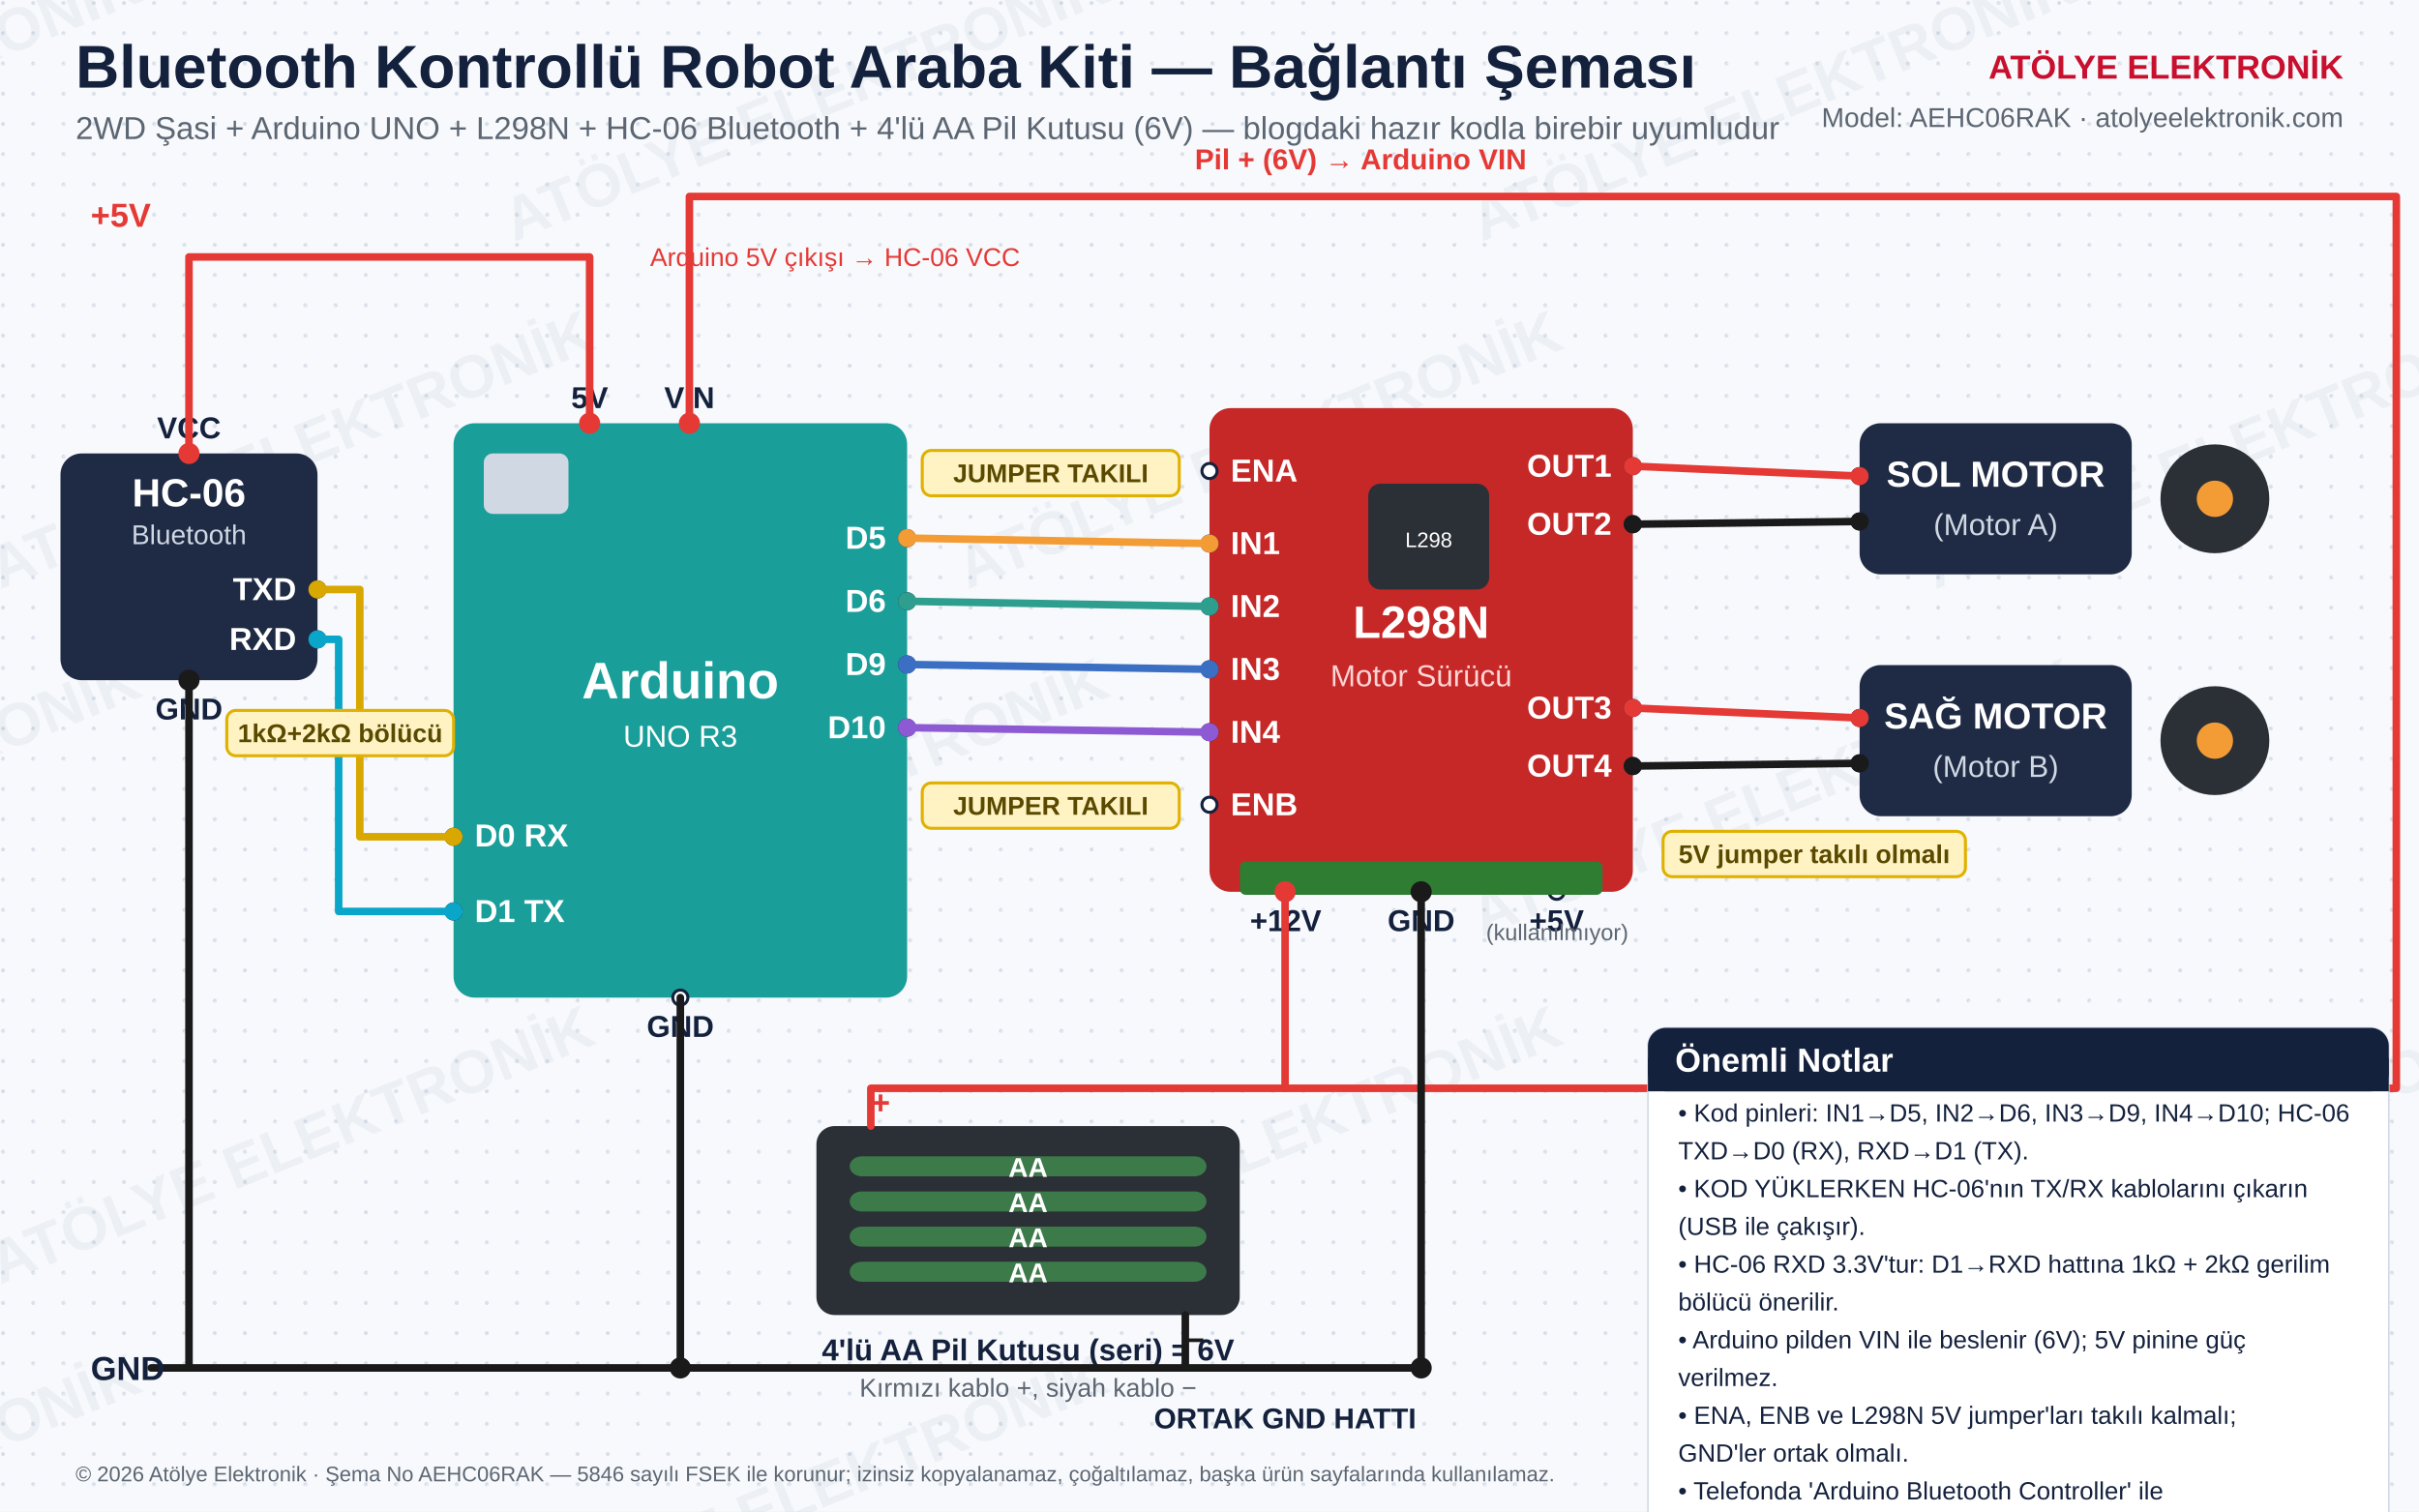
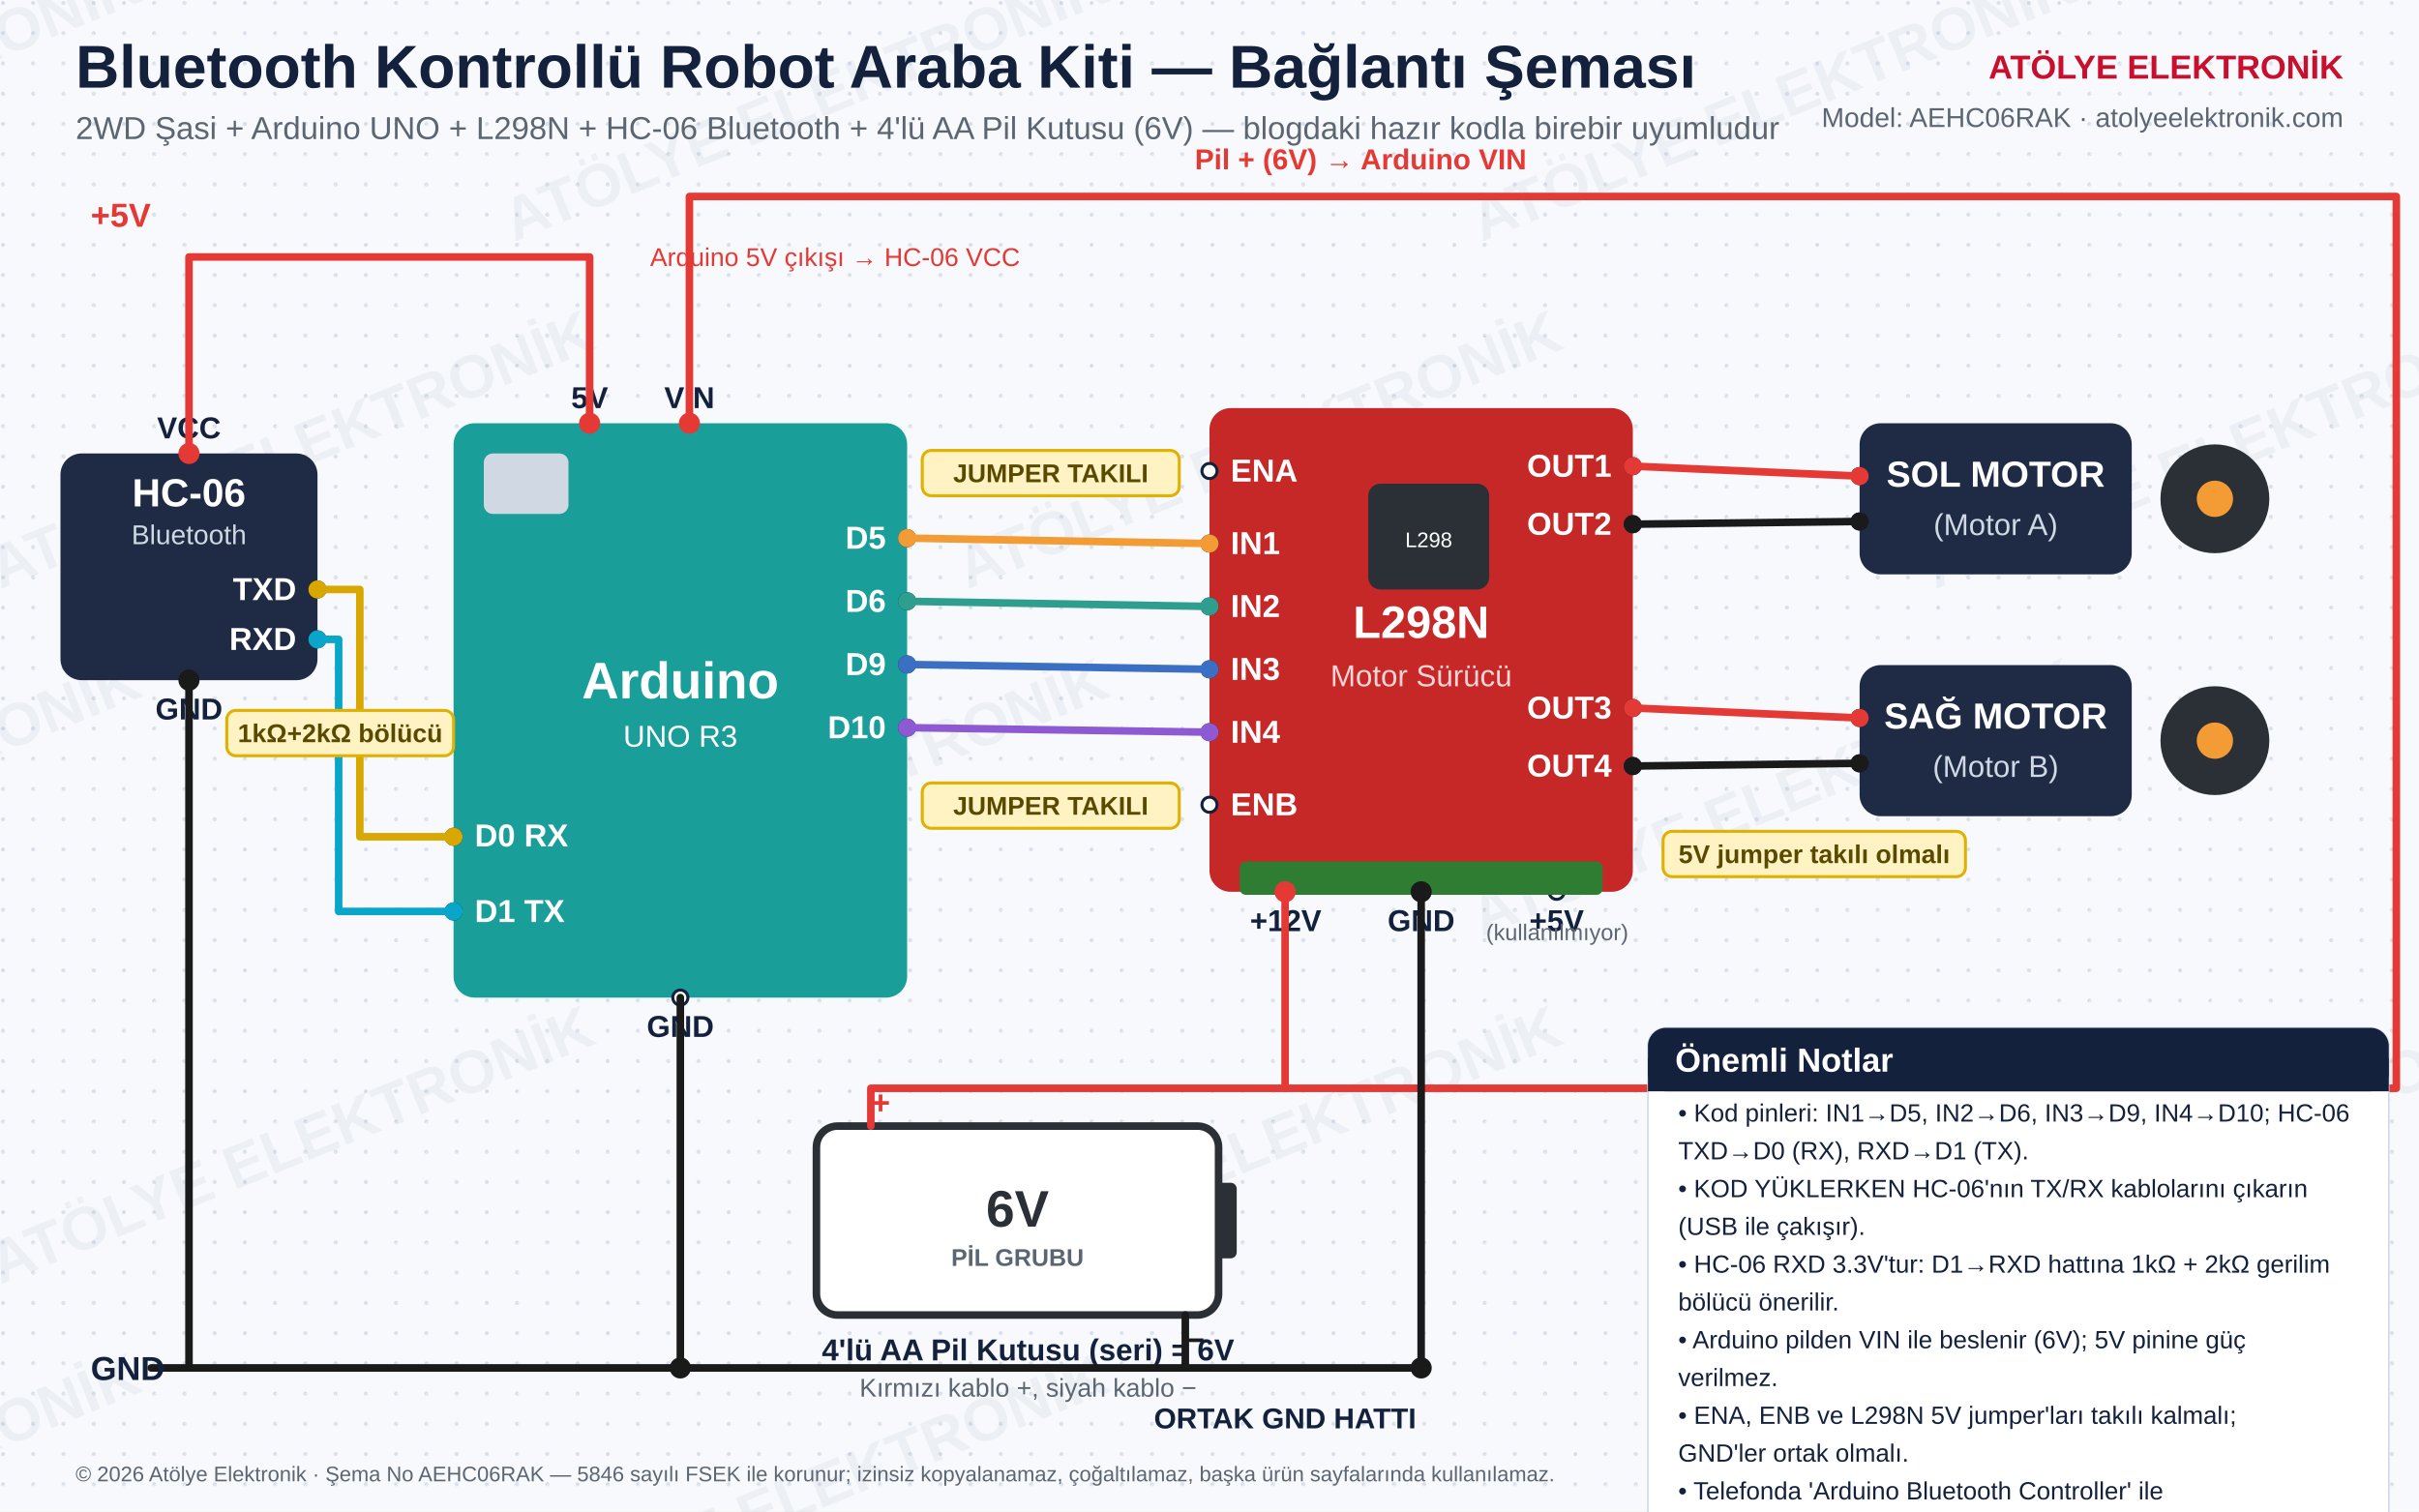
<svg xmlns="http://www.w3.org/2000/svg" width="1600" height="1000" viewBox="0 0 1600 1000" font-family="Segoe UI, Arial, sans-serif">
  <defs>
    <pattern id="dots" width="20" height="20" patternUnits="userSpaceOnUse">
      <circle cx="2" cy="2" r="1.3" fill="#d6dde8" />
    </pattern>
  </defs>
  <rect width="1600" height="1000" fill="#f7f9fc" />
  <rect width="1600" height="1000" fill="url(#dots)" />
  <g opacity="0.045" font-weight="800" font-size="40" fill="#003360">
    <text x="-300" y="160" transform="rotate(-22 -300 160)">ATÖLYE ELEKTRONİK</text>
    <text x="340" y="160" transform="rotate(-22 340 160)">ATÖLYE ELEKTRONİK</text>
    <text x="980" y="160" transform="rotate(-22 980 160)">ATÖLYE ELEKTRONİK</text>
    <text x="1620" y="160" transform="rotate(-22 1620 160)">ATÖLYE ELEKTRONİK</text>
    <text x="0" y="390" transform="rotate(-22 0 390)">ATÖLYE ELEKTRONİK</text>
    <text x="640" y="390" transform="rotate(-22 640 390)">ATÖLYE ELEKTRONİK</text>
    <text x="1280" y="390" transform="rotate(-22 1280 390)">ATÖLYE ELEKTRONİK</text>
    <text x="-300" y="620" transform="rotate(-22 -300 620)">ATÖLYE ELEKTRONİK</text>
    <text x="340" y="620" transform="rotate(-22 340 620)">ATÖLYE ELEKTRONİK</text>
    <text x="980" y="620" transform="rotate(-22 980 620)">ATÖLYE ELEKTRONİK</text>
    <text x="1620" y="620" transform="rotate(-22 1620 620)">ATÖLYE ELEKTRONİK</text>
    <text x="0" y="850" transform="rotate(-22 0 850)">ATÖLYE ELEKTRONİK</text>
    <text x="640" y="850" transform="rotate(-22 640 850)">ATÖLYE ELEKTRONİK</text>
    <text x="1280" y="850" transform="rotate(-22 1280 850)">ATÖLYE ELEKTRONİK</text>
    <text x="-300" y="1080" transform="rotate(-22 -300 1080)">ATÖLYE ELEKTRONİK</text>
    <text x="340" y="1080" transform="rotate(-22 340 1080)">ATÖLYE ELEKTRONİK</text>
    <text x="980" y="1080" transform="rotate(-22 980 1080)">ATÖLYE ELEKTRONİK</text>
    <text x="1620" y="1080" transform="rotate(-22 1620 1080)">ATÖLYE ELEKTRONİK</text>
  </g>
  <text x="50" y="58" font-size="40" font-weight="800" fill="#14213d">Bluetooth Kontrollü Robot Araba Kiti — Bağlantı Şeması</text>
  <text x="50" y="92" font-size="21" fill="#5c6672">2WD Şasi + Arduino UNO + L298N + HC-06 Bluetooth + 4'lü AA Pil Kutusu (6V) — blogdaki hazır kodla birebir uyumludur</text>
  <text x="1550" y="52" text-anchor="end" font-size="22" font-weight="800" fill="#c8102e">ATÖLYE ELEKTRONİK</text>
  <text x="1550" y="84" text-anchor="end" font-size="18" fill="#5c6672">Model: AEHC06RAK · atolyeelektronik.com</text>
  <rect x="300" y="280" width="300" height="380" rx="14" fill="#1a9e9a" />
  <text x="450.0" y="462.0" text-anchor="middle" font-size="34" font-weight="700" fill="#fff">Arduino</text>
  <text x="450.0" y="494.0" text-anchor="middle" font-size="20" fill="#ffffff">UNO R3</text>
  <text x="586" y="363.0" text-anchor="end" font-size="21" font-weight="700" fill="#fff">D5</text>
  <circle cx="600" cy="356.0" r="5" fill="#fff" stroke="#14213d" stroke-width="2" />
  <text x="586" y="404.8" text-anchor="end" font-size="21" font-weight="700" fill="#fff">D6</text>
  <circle cx="600" cy="397.8" r="5" fill="#fff" stroke="#14213d" stroke-width="2" />
  <text x="586" y="446.6" text-anchor="end" font-size="21" font-weight="700" fill="#fff">D9</text>
  <circle cx="600" cy="439.6" r="5" fill="#fff" stroke="#14213d" stroke-width="2" />
  <text x="586" y="488.4" text-anchor="end" font-size="21" font-weight="700" fill="#fff">D10</text>
  <circle cx="600" cy="481.4" r="5" fill="#fff" stroke="#14213d" stroke-width="2" />
  <text x="390.0" y="270" text-anchor="middle" font-size="20" font-weight="700" fill="#14213d">5V</text>
  <circle cx="390.0" cy="280" r="5" fill="#fff" stroke="#14213d" stroke-width="2" />
  <text x="456.0" y="270" text-anchor="middle" font-size="20" font-weight="700" fill="#14213d">VIN</text>
  <circle cx="456.0" cy="280" r="5" fill="#fff" stroke="#14213d" stroke-width="2" />
  <text x="450.0" y="686" text-anchor="middle" font-size="20" font-weight="700" fill="#14213d">GND</text>
  <circle cx="450.0" cy="660" r="5" fill="#fff" stroke="#14213d" stroke-width="2" />
  <rect x="320" y="300" width="56" height="40" rx="6" fill="#cfd8e3" />
  <rect x="800" y="270" width="280" height="320" rx="14" fill="#c62828" />
  <text x="940.0" y="422.0" text-anchor="middle" font-size="30" font-weight="700" fill="#fff">L298N</text>
  <text x="940.0" y="454.0" text-anchor="middle" font-size="20" fill="#ffd5d5">Motor Sürücü</text>
  <text x="814" y="318.6" font-size="21" font-weight="700" fill="#fff">ENA</text>
  <circle cx="800" cy="311.6" r="5" fill="#fff" stroke="#14213d" stroke-width="2" />
  <text x="814" y="366.6" font-size="21" font-weight="700" fill="#fff">IN1</text>
  <circle cx="800" cy="359.6" r="5" fill="#fff" stroke="#14213d" stroke-width="2" />
  <text x="814" y="408.2" font-size="21" font-weight="700" fill="#fff">IN2</text>
  <circle cx="800" cy="401.2" r="5" fill="#fff" stroke="#14213d" stroke-width="2" />
  <text x="814" y="449.8" font-size="21" font-weight="700" fill="#fff">IN3</text>
  <circle cx="800" cy="442.8" r="5" fill="#fff" stroke="#14213d" stroke-width="2" />
  <text x="814" y="491.4" font-size="21" font-weight="700" fill="#fff">IN4</text>
  <circle cx="800" cy="484.4" r="5" fill="#fff" stroke="#14213d" stroke-width="2" />
  <text x="814" y="539.4" font-size="21" font-weight="700" fill="#fff">ENB</text>
  <circle cx="800" cy="532.4" r="5" fill="#fff" stroke="#14213d" stroke-width="2" />
  <text x="1066" y="315.4" text-anchor="end" font-size="21" font-weight="700" fill="#fff">OUT1</text>
  <circle cx="1080" cy="308.4" r="5" fill="#fff" stroke="#14213d" stroke-width="2" />
  <text x="1066" y="353.8" text-anchor="end" font-size="21" font-weight="700" fill="#fff">OUT2</text>
  <circle cx="1080" cy="346.8" r="5" fill="#fff" stroke="#14213d" stroke-width="2" />
  <text x="1066" y="475.4" text-anchor="end" font-size="21" font-weight="700" fill="#fff">OUT3</text>
  <circle cx="1080" cy="468.4" r="5" fill="#fff" stroke="#14213d" stroke-width="2" />
  <text x="1066" y="513.8" text-anchor="end" font-size="21" font-weight="700" fill="#fff">OUT4</text>
  <circle cx="1080" cy="506.8" r="5" fill="#fff" stroke="#14213d" stroke-width="2" />
  <text x="850.4" y="616" text-anchor="middle" font-size="20" font-weight="700" fill="#14213d">+12V</text>
  <circle cx="850.4" cy="590" r="5" fill="#fff" stroke="#14213d" stroke-width="2" />
  <text x="940.0" y="616" text-anchor="middle" font-size="20" font-weight="700" fill="#14213d">GND</text>
  <circle cx="940.0" cy="590" r="5" fill="#fff" stroke="#14213d" stroke-width="2" />
  <text x="1029.6" y="616" text-anchor="middle" font-size="20" font-weight="700" fill="#14213d">+5V</text>
  <circle cx="1029.6" cy="590" r="5" fill="#fff" stroke="#14213d" stroke-width="2" />
  <rect x="905" y="320" width="80" height="70" rx="8" fill="#2b2f36" />
  <text x="945" y="362" text-anchor="middle" font-size="14" fill="#fff">L298</text>
  <rect x="820" y="570" width="240" height="22" rx="4" fill="#2e7d32" />
  <rect x="610" y="298" width="170" height="30" rx="6" fill="#fff3c4" stroke="#e0b100" stroke-width="2" />
  <text x="695.0" y="319" text-anchor="middle" font-size="17" font-weight="700" fill="#5a4a00">JUMPER TAKILI</text>
  <rect x="610" y="518" width="170" height="30" rx="6" fill="#fff3c4" stroke="#e0b100" stroke-width="2" />
  <text x="695.0" y="539" text-anchor="middle" font-size="17" font-weight="700" fill="#5a4a00">JUMPER TAKILI</text>
  <rect x="1100" y="550" width="200" height="30" rx="6" fill="#fff3c4" stroke="#e0b100" stroke-width="2" />
  <text x="1200.0" y="571" text-anchor="middle" font-size="17" font-weight="700" fill="#5a4a00">5V jumper takılı olmalı</text>
  <text x="1030" y="622" text-anchor="middle" font-size="15" font-weight="500" fill="#5c6672">(kullanılmıyor)</text>
  <rect x="1230" y="280" width="180" height="100" rx="14" fill="#1f2a44" />
  <text x="1320.0" y="322.0" text-anchor="middle" font-size="24" font-weight="700" fill="#fff">SOL MOTOR</text>
  <text x="1320.0" y="354.0" text-anchor="middle" font-size="20" fill="#cfd8e3">(Motor A)</text>
  <text x="1244" y="322.0" font-size="21" font-weight="700" fill="#fff" />
  <circle cx="1230" cy="315.0" r="5" fill="#fff" stroke="#14213d" stroke-width="2" />
  <text x="1244" y="352.0" font-size="21" font-weight="700" fill="#fff"> </text>
  <circle cx="1230" cy="345.0" r="5" fill="#fff" stroke="#14213d" stroke-width="2" />
  <circle cx="1465" cy="330" r="36" fill="#2b2f36" />
  <circle cx="1465" cy="330" r="12" fill="#f39c35" />
  <rect x="1230" y="440" width="180" height="100" rx="14" fill="#1f2a44" />
  <text x="1320.0" y="482.0" text-anchor="middle" font-size="24" font-weight="700" fill="#fff">SAĞ MOTOR</text>
  <text x="1320.0" y="514.0" text-anchor="middle" font-size="20" fill="#cfd8e3">(Motor B)</text>
  <text x="1244" y="482.0" font-size="21" font-weight="700" fill="#fff" />
  <circle cx="1230" cy="475.0" r="5" fill="#fff" stroke="#14213d" stroke-width="2" />
  <text x="1244" y="512.0" font-size="21" font-weight="700" fill="#fff"> </text>
  <circle cx="1230" cy="505.0" r="5" fill="#fff" stroke="#14213d" stroke-width="2" />
  <circle cx="1465" cy="490" r="36" fill="#2b2f36" />
  <circle cx="1465" cy="490" r="12" fill="#f39c35" />
-   <rect x="540" y="745" width="280" height="125" rx="12" fill="#2b2f36" />
-   <rect x="562" y="765.0" width="236" height="13.25" rx="8" fill="#3d7a4a" />
-   <text x="680.0" y="778.625" text-anchor="middle" font-size="18" font-weight="700" fill="#fff">AA</text>
-   <rect x="562" y="788.25" width="236" height="13.25" rx="8" fill="#3d7a4a" />
-   <text x="680.0" y="801.875" text-anchor="middle" font-size="18" font-weight="700" fill="#fff">AA</text>
-   <rect x="562" y="811.5" width="236" height="13.25" rx="8" fill="#3d7a4a" />
-   <text x="680.0" y="825.125" text-anchor="middle" font-size="18" font-weight="700" fill="#fff">AA</text>
-   <rect x="562" y="834.75" width="236" height="13.25" rx="8" fill="#3d7a4a" />
-   <text x="680.0" y="848.375" text-anchor="middle" font-size="18" font-weight="700" fill="#fff">AA</text>
+   <rect x="540" y="745" width="266" height="125" rx="14" fill="#fff" stroke="#2b2f36" stroke-width="5" />
+   <rect x="804" y="782.5" width="14" height="50.0" rx="4" fill="#2b2f36" />
+   <text x="673.0" y="811.5" text-anchor="middle" font-size="34" font-weight="800" fill="#2b2f36">6V</text>
+   <text x="673.0" y="837.5" text-anchor="middle" font-size="16" font-weight="700" fill="#5c6672">PİL GRUBU</text>
  <text x="576" y="737" font-size="22" font-weight="700" fill="#e53935">+</text>
  <text x="784" y="894" font-size="22" font-weight="700" fill="#1a1a1a">−</text>
  <text x="680.0" y="900" text-anchor="middle" font-size="20" font-weight="700" fill="#14213d">4'lü AA Pil Kutusu (seri) = 6V</text>
  <text x="680.0" y="924" text-anchor="middle" font-size="17" fill="#5c6672">Kırmızı kablo +, siyah kablo −</text>
  <path d="M 600 356.0 L 800 359.6" fill="none" stroke="#f39c35" stroke-width="5" stroke-linejoin="round" stroke-linecap="round" />
  <circle cx="600" cy="356.0" r="6" fill="#f39c35" />
  <circle cx="800" cy="359.6" r="6" fill="#f39c35" />
  <path d="M 600 397.8 L 800 401.2" fill="none" stroke="#2e9e8f" stroke-width="5" stroke-linejoin="round" stroke-linecap="round" />
  <circle cx="600" cy="397.8" r="6" fill="#2e9e8f" />
  <circle cx="800" cy="401.2" r="6" fill="#2e9e8f" />
  <path d="M 600 439.6 L 800 442.8" fill="none" stroke="#3b6fc4" stroke-width="5" stroke-linejoin="round" stroke-linecap="round" />
  <circle cx="600" cy="439.6" r="6" fill="#3b6fc4" />
  <circle cx="800" cy="442.8" r="6" fill="#3b6fc4" />
  <path d="M 600 481.4 L 800 484.4" fill="none" stroke="#8e5ad4" stroke-width="5" stroke-linejoin="round" stroke-linecap="round" />
  <circle cx="600" cy="481.4" r="6" fill="#8e5ad4" />
  <circle cx="800" cy="484.4" r="6" fill="#8e5ad4" />
  <path d="M 1080 308.4 L 1230 315.0" fill="none" stroke="#e53935" stroke-width="5" stroke-linejoin="round" stroke-linecap="round" />
  <circle cx="1080" cy="308.4" r="6" fill="#e53935" />
  <circle cx="1230" cy="315.0" r="6" fill="#e53935" />
  <path d="M 1080 346.8 L 1230 345.0" fill="none" stroke="#1a1a1a" stroke-width="5" stroke-linejoin="round" stroke-linecap="round" />
  <circle cx="1080" cy="346.8" r="6" fill="#1a1a1a" />
  <circle cx="1230" cy="345.0" r="6" fill="#1a1a1a" />
  <path d="M 1080 468.4 L 1230 475.0" fill="none" stroke="#e53935" stroke-width="5" stroke-linejoin="round" stroke-linecap="round" />
  <circle cx="1080" cy="468.4" r="6" fill="#e53935" />
  <circle cx="1230" cy="475.0" r="6" fill="#e53935" />
  <path d="M 1080 506.8 L 1230 505.0" fill="none" stroke="#1a1a1a" stroke-width="5" stroke-linejoin="round" stroke-linecap="round" />
  <circle cx="1080" cy="506.8" r="6" fill="#1a1a1a" />
  <circle cx="1230" cy="505.0" r="6" fill="#1a1a1a" />
  <path d="M 576 745 L 576 720 L 850 720 L 850 590" fill="none" stroke="#e53935" stroke-width="5" stroke-linejoin="round" stroke-linecap="round" />
  <circle cx="850" cy="590" r="7" fill="#e53935" />
  <path d="M 850 720 L 1585 720 L 1585 130 L 456 130 L 456 280" fill="none" stroke="#e53935" stroke-width="5" stroke-linejoin="round" stroke-linecap="round" />
  <circle cx="456" cy="280" r="7" fill="#e53935" />
  <text x="900" y="112" text-anchor="middle" font-size="19" font-weight="700" fill="#e53935">Pil + (6V) → Arduino VIN</text>
  <path d="M 784 870 L 784 905 L 100 905" fill="none" stroke="#1a1a1a" stroke-width="5" stroke-linejoin="round" stroke-linecap="round" />
  <path d="M 784 905 L 940 905 L 940 590" fill="none" stroke="#1a1a1a" stroke-width="5" stroke-linejoin="round" stroke-linecap="round" />
  <circle cx="940" cy="590" r="7" fill="#1a1a1a" />
  <path d="M 450 660 L 450 905" fill="none" stroke="#1a1a1a" stroke-width="5" stroke-linejoin="round" stroke-linecap="round" />
  <circle cx="450" cy="905" r="7" fill="#1a1a1a" />
  <circle cx="940" cy="905" r="7" fill="#1a1a1a" />
  <text x="60" y="913" text-anchor="start" font-size="22" font-weight="700" fill="#14213d">GND</text>
  <text x="850" y="945" text-anchor="middle" font-size="19" font-weight="700" fill="#14213d">ORTAK GND HATTI</text>
  <rect x="40" y="300" width="170" height="150" rx="14" fill="#1f2a44" />
  <text x="125.0" y="385.0" text-anchor="middle" font-size="26" font-weight="700" fill="#fff" />
  <text x="125.0" y="290" text-anchor="middle" font-size="20" font-weight="700" fill="#14213d">VCC</text>
  <circle cx="125.0" cy="300" r="5" fill="#fff" stroke="#14213d" stroke-width="2" />
  <text x="125.0" y="476" text-anchor="middle" font-size="20" font-weight="700" fill="#14213d">GND</text>
  <circle cx="125.0" cy="450" r="5" fill="#fff" stroke="#14213d" stroke-width="2" />
  <text x="196" y="397.0" text-anchor="end" font-size="21" font-weight="700" fill="#fff">TXD</text>
  <circle cx="210" cy="390.0" r="5" fill="#fff" stroke="#14213d" stroke-width="2" />
  <text x="196" y="430.0" text-anchor="end" font-size="21" font-weight="700" fill="#fff">RXD</text>
  <circle cx="210" cy="423.0" r="5" fill="#fff" stroke="#14213d" stroke-width="2" />
  <text x="125" y="335" text-anchor="middle" font-size="26" font-weight="700" fill="#fff">HC-06</text>
  <text x="125" y="360" text-anchor="middle" font-size="18" font-weight="500" fill="#cfd8e3">Bluetooth</text>
  <text x="314" y="560" font-size="21" font-weight="700" fill="#fff">D0 RX</text>
  <circle cx="300" cy="553.6" r="5" fill="#fff" stroke="#14213d" stroke-width="2" />
  <text x="314" y="610" font-size="21" font-weight="700" fill="#fff">D1 TX</text>
  <circle cx="300" cy="603" r="5" fill="#fff" stroke="#14213d" stroke-width="2" />
  <path d="M 210 390.0 L 238 390 L 238 553.6 L 300 553.6" fill="none" stroke="#d8a800" stroke-width="5" stroke-linejoin="round" stroke-linecap="round" />
  <circle cx="210" cy="390.0" r="6" fill="#d8a800" />
  <circle cx="300" cy="553.6" r="6" fill="#d8a800" />
  <path d="M 210 423.0 L 224 423 L 224 603 L 300 603.0" fill="none" stroke="#0aa6c9" stroke-width="5" stroke-linejoin="round" stroke-linecap="round" />
  <circle cx="210" cy="423.0" r="6" fill="#0aa6c9" />
  <circle cx="300" cy="603.0" r="6" fill="#0aa6c9" />
  <rect x="150" y="470" width="150" height="30" rx="6" fill="#fff3c4" stroke="#e0b100" stroke-width="2" />
  <text x="225.0" y="491" text-anchor="middle" font-size="17" font-weight="700" fill="#5a4a00">1kΩ+2kΩ bölücü</text>
  <path d="M 125 300 L 125 170 L 390 170 L 390 280" fill="none" stroke="#e53935" stroke-width="5" stroke-linejoin="round" stroke-linecap="round" />
  <circle cx="390" cy="280" r="7" fill="#e53935" />
  <circle cx="125" cy="300" r="7" fill="#e53935" />
  <text x="60" y="150" text-anchor="start" font-size="22" font-weight="700" fill="#e53935">+5V</text>
  <text x="430" y="176" text-anchor="start" font-size="17" font-weight="500" fill="#e53935">Arduino 5V çıkışı → HC-06 VCC</text>
  <path d="M 125 450 L 125 905" fill="none" stroke="#1a1a1a" stroke-width="5" stroke-linejoin="round" stroke-linecap="round" />
  <circle cx="125" cy="450" r="7" fill="#1a1a1a" />
  <rect x="1090" y="680" width="490" height="377" rx="12" fill="#fff" stroke="#cfd8e3" />
  <rect x="1090" y="680" width="490" height="42" rx="12" fill="#14213d" />
  <rect x="1090" y="700" width="490" height="22" fill="#14213d" />
  <text x="1108" y="709" font-size="22" font-weight="700" fill="#fff">Önemli Notlar</text>
  <text x="1110" y="742" font-size="16.5" fill="#14213d">• Kod pinleri: IN1→D5, IN2→D6, IN3→D9, IN4→D10; HC-06</text>
  <text x="1110" y="767" font-size="16.5" fill="#14213d">   TXD→D0 (RX), RXD→D1 (TX).</text>
  <text x="1110" y="792" font-size="16.5" fill="#14213d">• KOD YÜKLERKEN HC-06'nın TX/RX kablolarını çıkarın</text>
  <text x="1110" y="817" font-size="16.5" fill="#14213d">   (USB ile çakışır).</text>
  <text x="1110" y="842" font-size="16.5" fill="#14213d">• HC-06 RXD 3.3V'tur: D1→RXD hattına 1kΩ + 2kΩ gerilim</text>
  <text x="1110" y="867" font-size="16.5" fill="#14213d">   bölücü önerilir.</text>
  <text x="1110" y="892" font-size="16.5" fill="#14213d">• Arduino pilden VIN ile beslenir (6V); 5V pinine güç</text>
  <text x="1110" y="917" font-size="16.5" fill="#14213d">   verilmez.</text>
  <text x="1110" y="942" font-size="16.5" fill="#14213d">• ENA, ENB ve L298N 5V jumper'ları takılı kalmalı;</text>
  <text x="1110" y="967" font-size="16.5" fill="#14213d">   GND'ler ortak olmalı.</text>
  <text x="1110" y="992" font-size="16.5" fill="#14213d">• Telefonda 'Arduino Bluetooth Controller' ile</text>
  <text x="1110" y="1017" font-size="16.5" fill="#14213d">   F/B/L/R/S komutları gönderin.</text>
  <text x="1110" y="1042" font-size="16.5" fill="#14213d">• Eşleştirme şifresi genelde 1234.</text>
  <text x="50" y="980" font-size="14" fill="#5c6672">© 2026 Atölye Elektronik · Şema No AEHC06RAK — 5846 sayılı FSEK ile korunur; izinsiz kopyalanamaz, çoğaltılamaz, başka ürün sayfalarında kullanılamaz.</text>
</svg>
